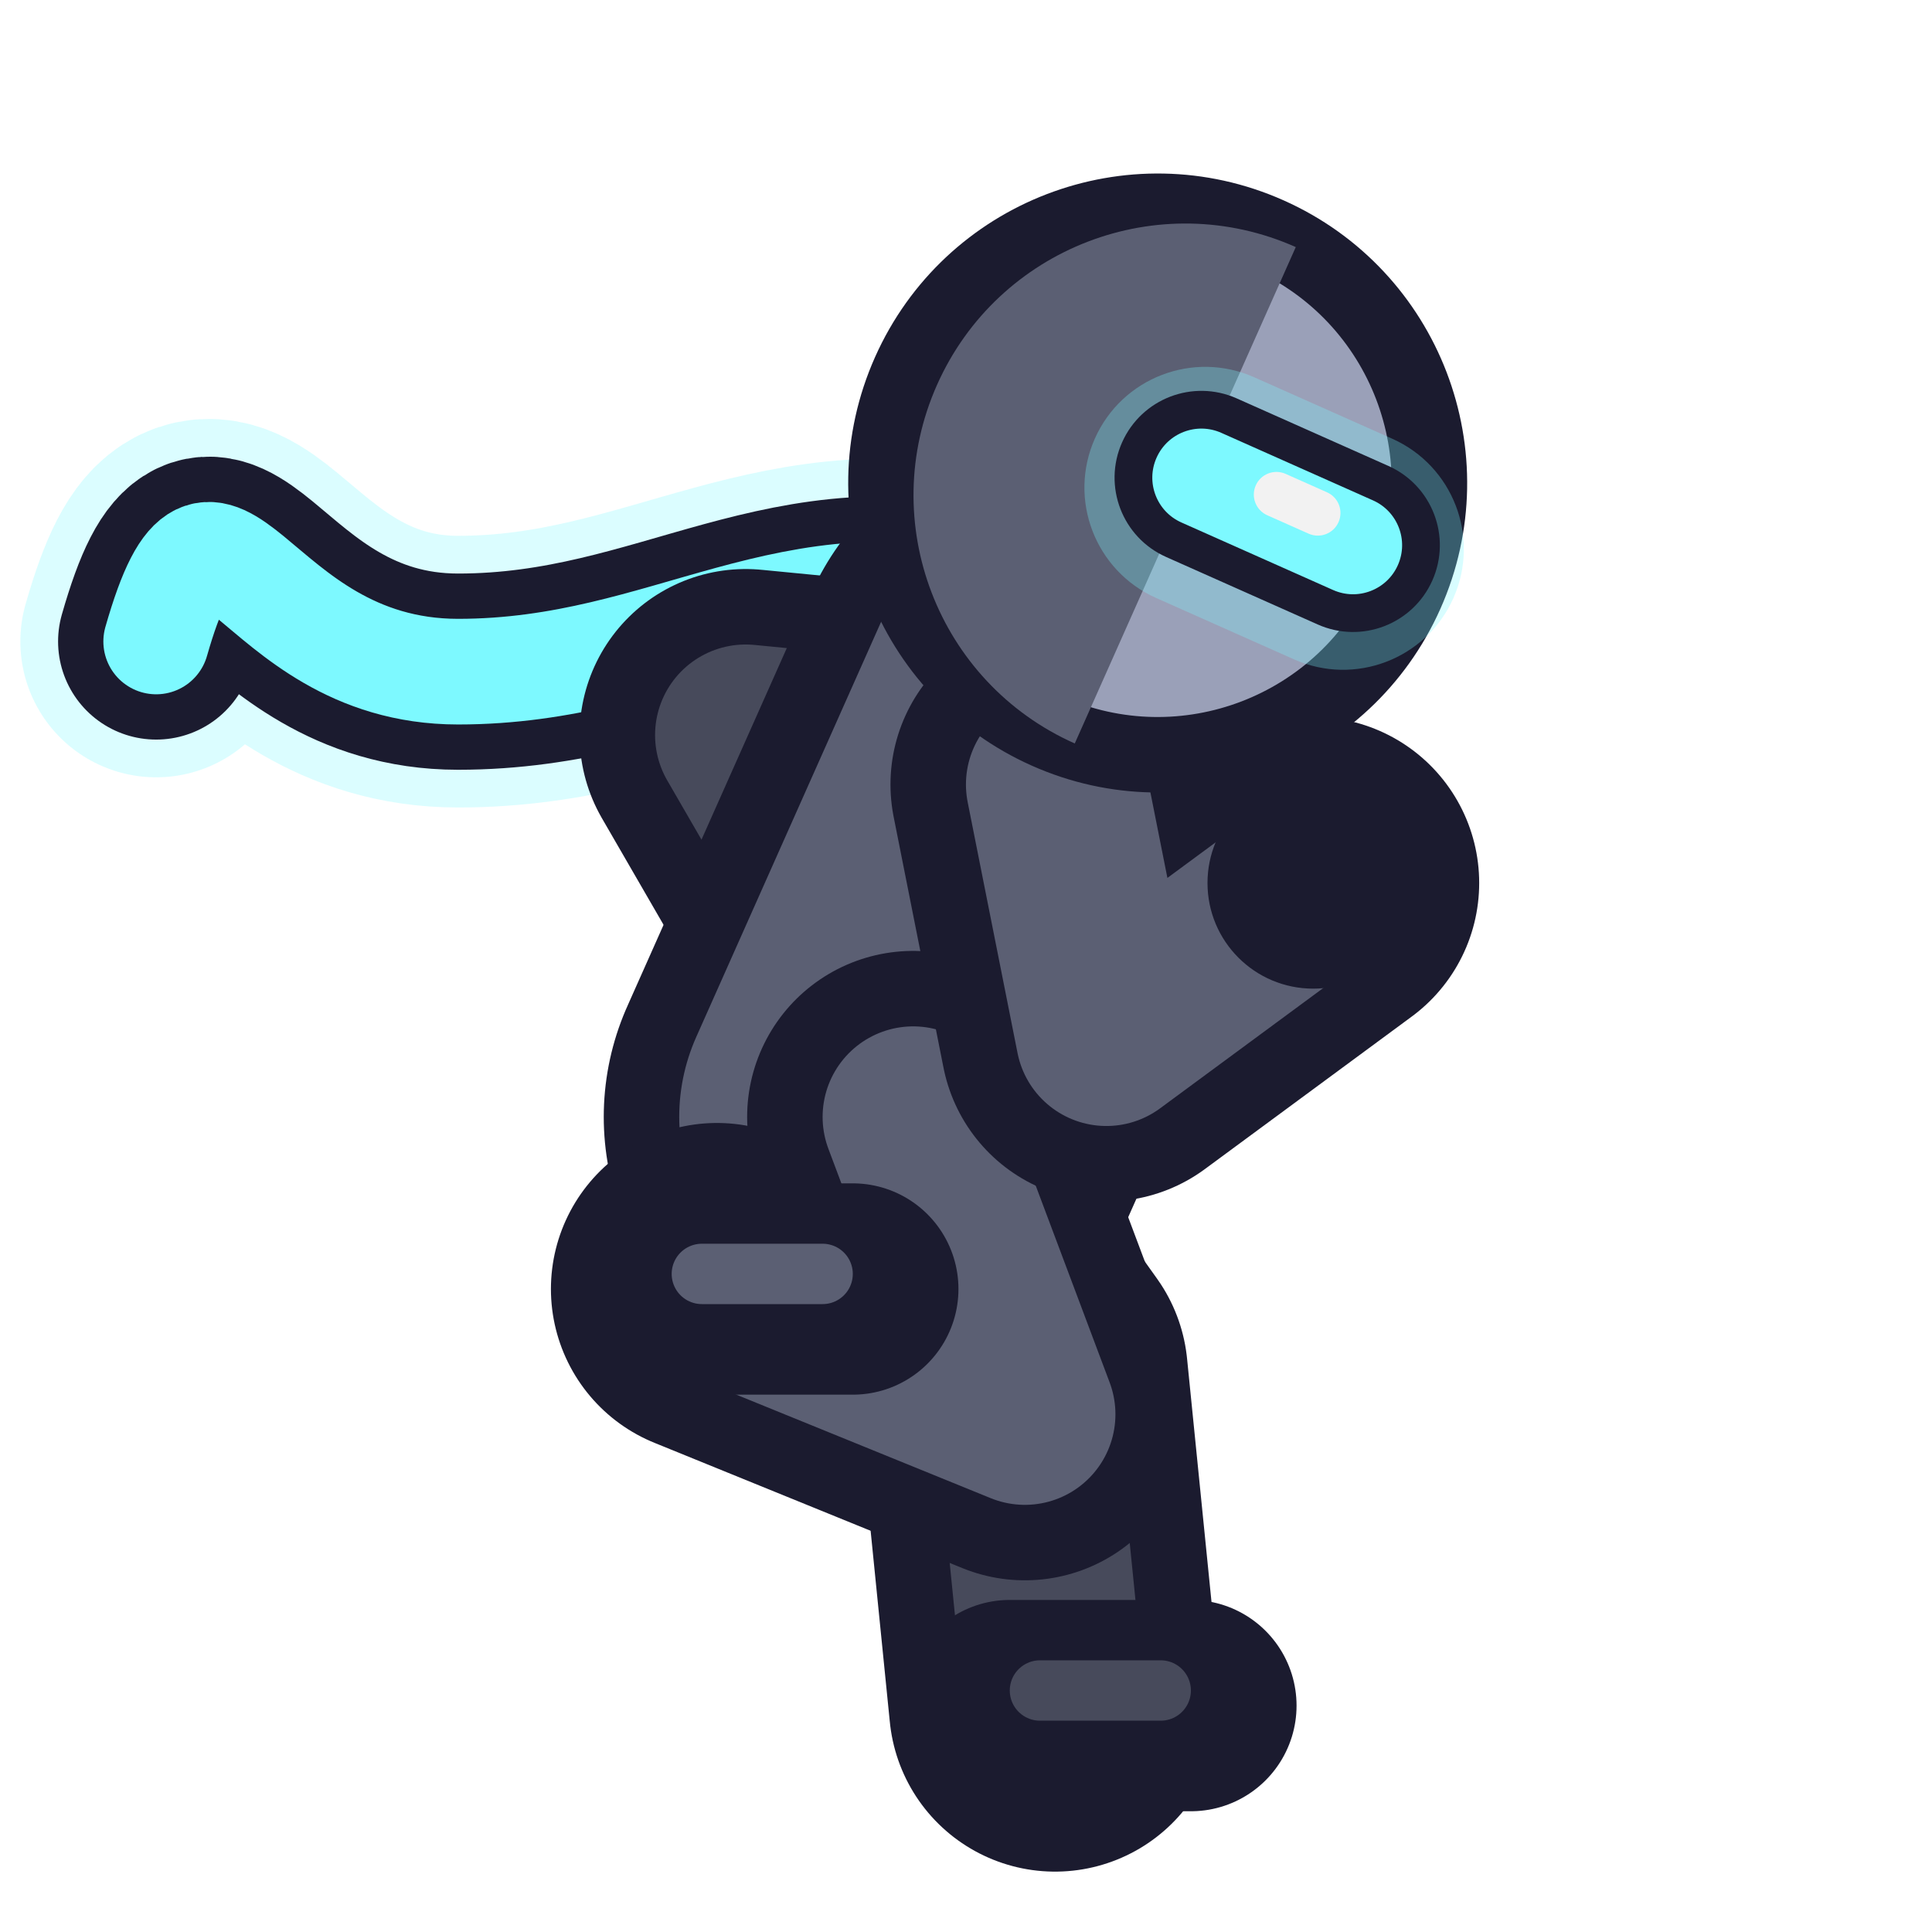
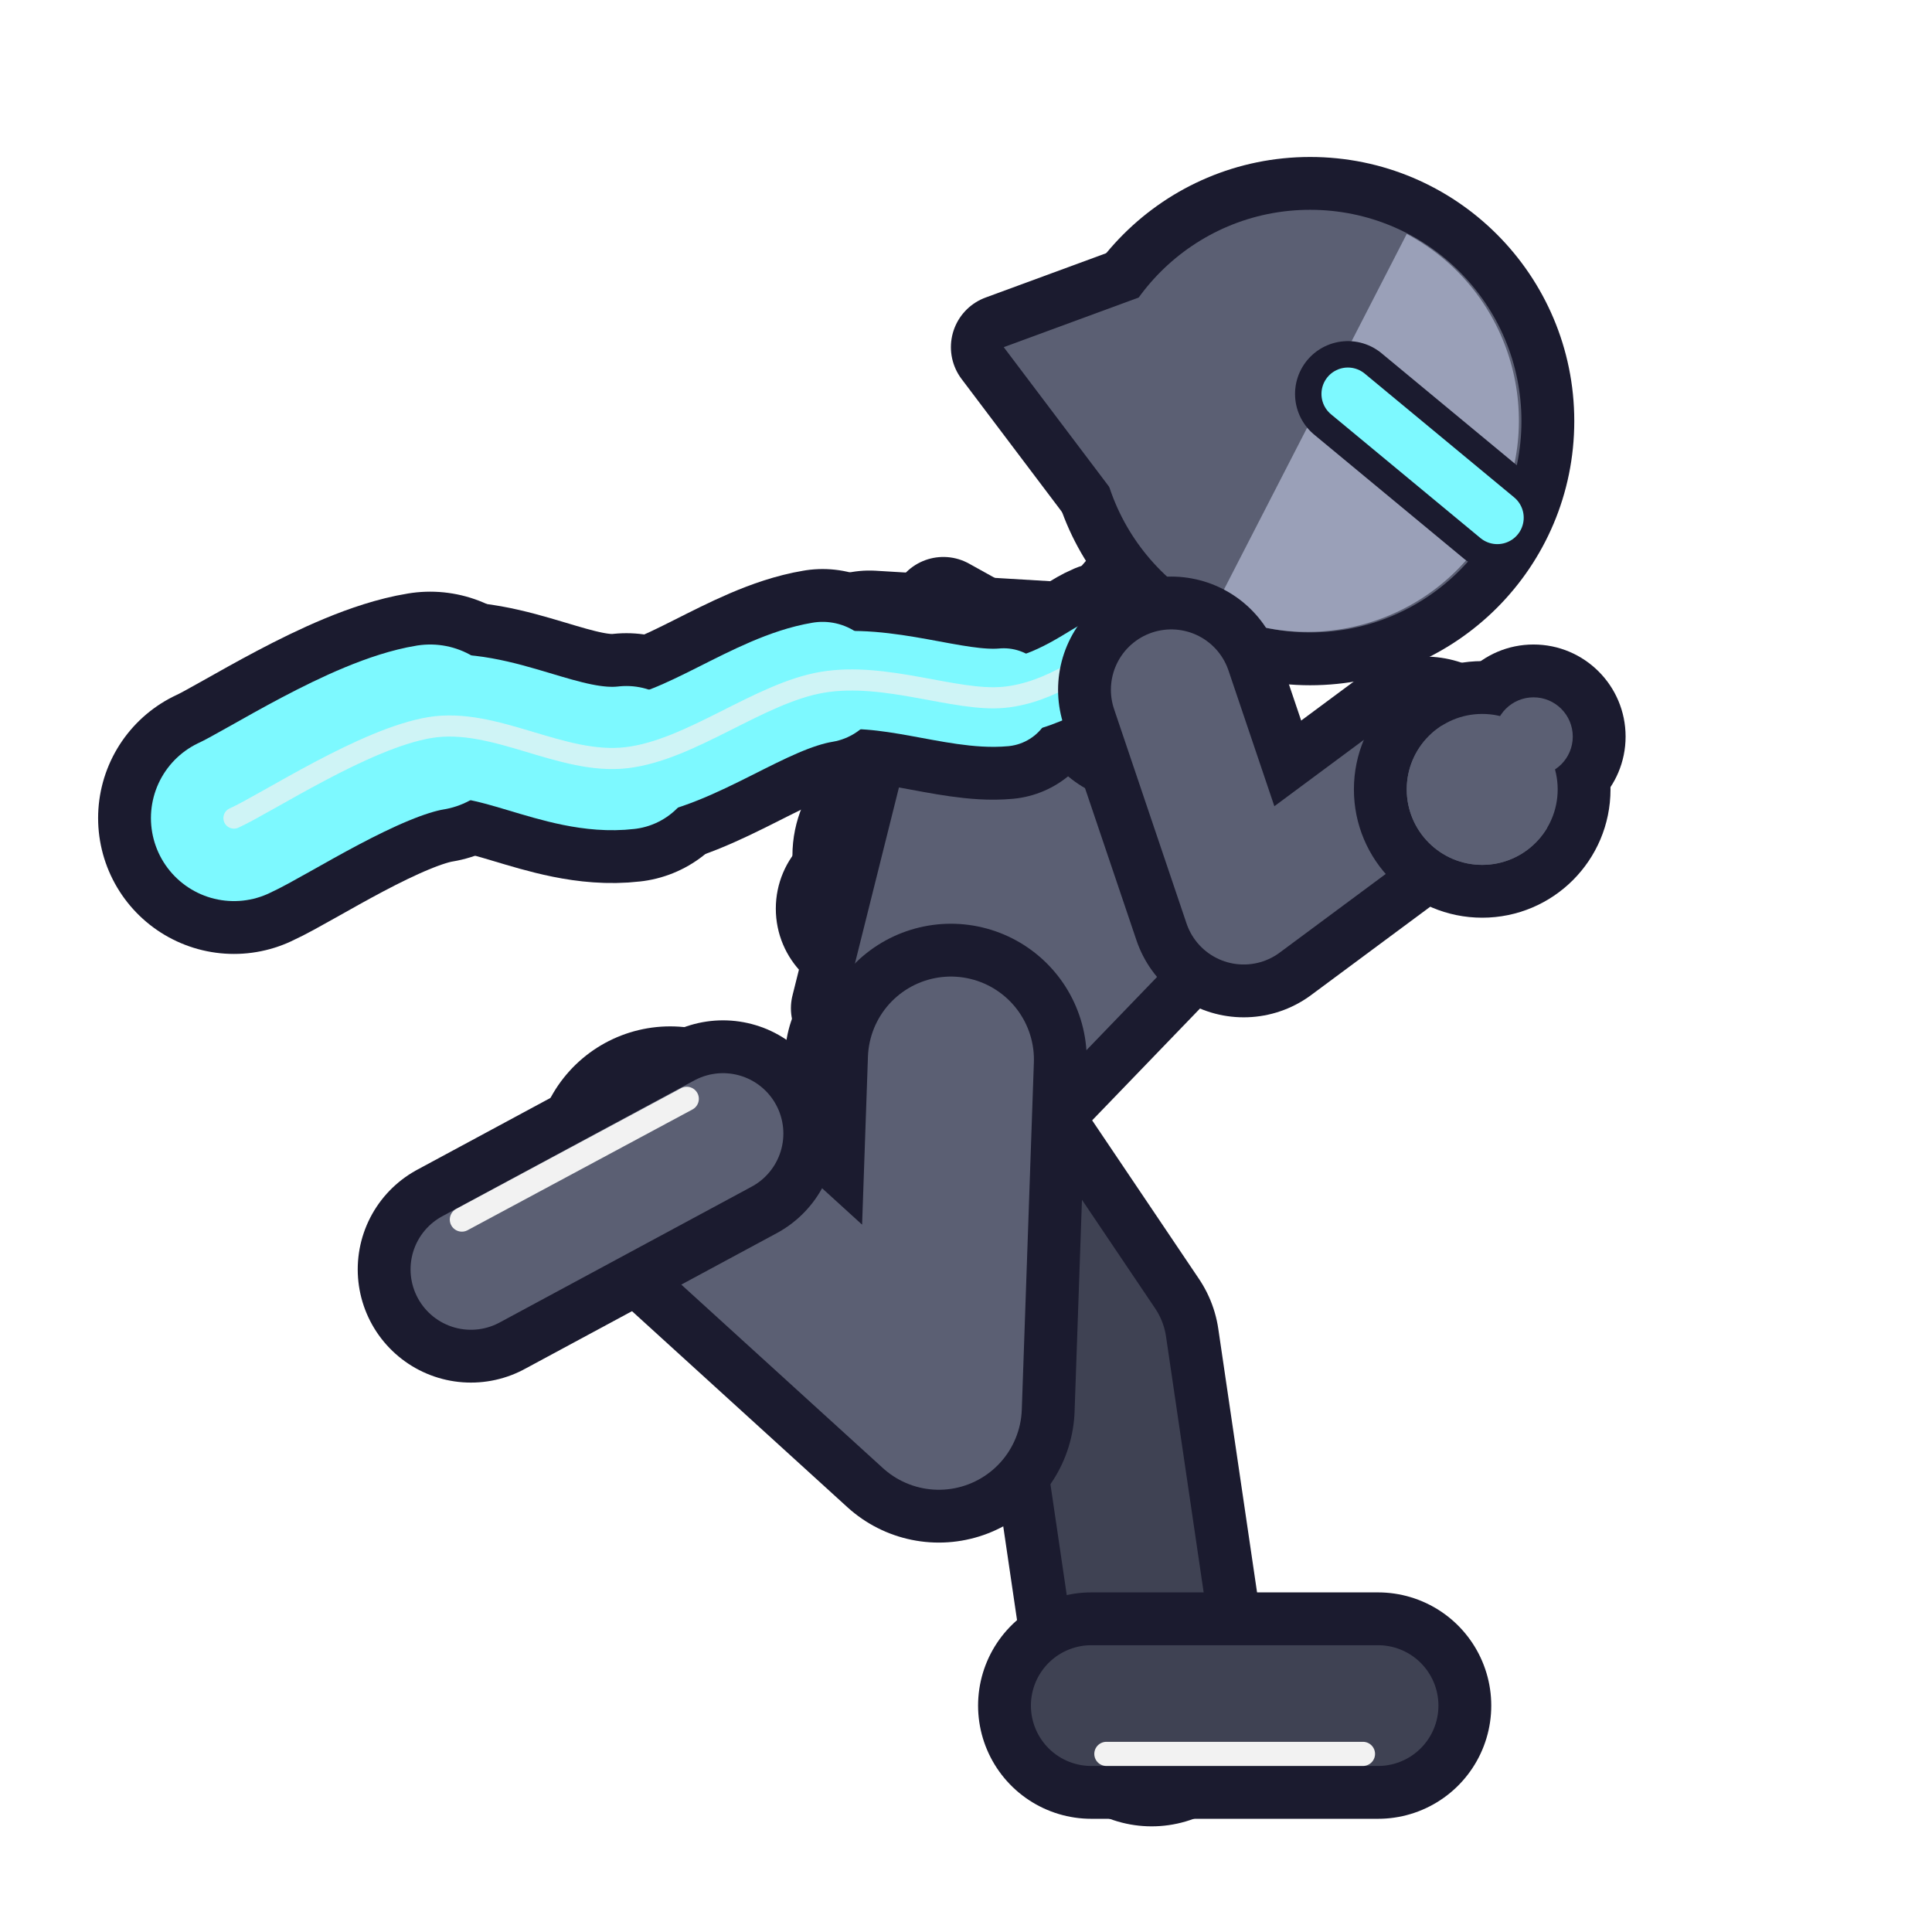
- <svg xmlns="http://www.w3.org/2000/svg" width="128" height="128" viewBox="0 0 128 128">
-   <g fill="none" stroke-linecap="round" stroke-linejoin="round">
-     <path d="M66.348 40.499 C 52.348 36.499, 44.348 44.499, 30.348 44.499 S 14.348 28.499, 10.348 42.499" stroke="#7df9ff" stroke-width="18" opacity="0.28" />
-     <path d="M66.348 40.499 C 52.348 36.499, 44.348 44.499, 30.348 44.499 S 14.348 28.499, 10.348 42.499" stroke="#1b1b2f" stroke-width="13" />
-     <path d="M66.348 40.499 C 52.348 36.499, 44.348 44.499, 30.348 44.499 S 14.348 28.499, 10.348 42.499" stroke="#7df9ff" stroke-width="7" />
-     <polyline points="66.341,50.348 49.4,48.7 57.9,63.4" stroke="#1b1b2f" stroke-width="22" />
-     <polyline points="66.341,50.348 49.4,48.7 57.9,63.4" stroke="#474a5b" stroke-width="12" />
-     <circle cx="57.9" cy="63.4" r="7" fill="#1b1b2f" />
-     <polyline points="55.5,74 67.7,91.1 69.9,113" stroke="#1b1b2f" stroke-width="22" />
-     <polyline points="55.5,74 67.7,91.1 69.9,113" stroke="#474a5b" stroke-width="12" />
-     <line x1="66.9" y1="113" x2="78.9" y2="113" stroke="#1b1b2f" stroke-width="14" />
-     <line x1="68.9" y1="112" x2="76.9" y2="112" stroke="#474a5b" stroke-width="4" />
-     <polyline points="70.2,46.6 58,74" stroke="#1b1b2f" stroke-width="36" />
-     <polyline points="70.2,46.6 58,74" stroke="#5b5f73" stroke-width="26" />
-     <circle cx="74.9" cy="50.9" r="6" fill="#7df9ff" stroke="#1b1b2f" stroke-width="3" />
-     <polyline points="60.5,74 67.9,93.7 47.5,85.4" stroke="#1b1b2f" stroke-width="22" />
-     <polyline points="60.5,74 67.9,93.7 47.5,85.4" stroke="#5b5f73" stroke-width="12" />
-     <line x1="44.5" y1="85.4" x2="56.5" y2="85.4" stroke="#1b1b2f" stroke-width="14" />
-     <line x1="46.5" y1="84.4" x2="54.5" y2="84.4" stroke="#5b5f73" stroke-width="4" />
-     <polyline points="69.996,51.975 73.3,68.6 87,58.5" stroke="#1b1b2f" stroke-width="22" />
-     <polyline points="69.996,51.975 73.3,68.6 87,58.5" stroke="#5b5f73" stroke-width="12" />
-     <circle cx="87" cy="58.5" r="7" fill="#1b1b2f" />
-     <g transform="rotate(24 76.7 32)">
-       <circle cx="76.7" cy="32" r="18" fill="#9aa0b8" stroke="#1b1b2f" stroke-width="5" />
-       <path d="M78.7 14 A 18 18 0 0 0 78.7 50 Z" fill="#5b5f73" />
-       <rect x="71.7" y="23" width="26" height="16" rx="8" fill="#7df9ff" opacity="0.3" />
-       <rect x="74.7" y="26" width="20" height="9" rx="4.5" fill="#7df9ff" stroke="#1b1b2f" stroke-width="2.5" />
-       <rect x="82.7" y="28" width="6" height="3" rx="1.5" fill="#f2f2f2" />
-     </g>
-   </g>
+ <svg xmlns="http://www.w3.org/2000/svg" viewBox="0 0 128 128" width="128" height="128" shape-rendering="geometricPrecision">
+   <polyline points="72.6,45.7 57.6,44.8 64.7,58" fill="none" stroke="#1b1b2f" stroke-width="14" stroke-linecap="round" stroke-linejoin="round" />
+   <polyline points="72.6,45.7 57.6,44.8 64.7,58" fill="none" stroke="#3f4253" stroke-width="7" stroke-linecap="round" stroke-linejoin="round" />
+   <circle cx="61" cy="56.7" r="8.5" fill="#1b1b2f" />
+   <circle cx="61" cy="56.7" r="5" fill="#3f4253" />
+   <circle cx="57.5" cy="60.2" r="6.1" fill="#1b1b2f" />
+   <circle cx="57.5" cy="60.2" r="2.6" fill="#3f4253" />
+   <circle cx="61" cy="56.7" r="5" fill="#3f4253" />
+   <polyline points="60,70.2 72.8,89.2 76.3,113" fill="none" stroke="#1b1b2f" stroke-width="16" stroke-linecap="round" stroke-linejoin="round" />
+   <polyline points="60,70.2 72.8,89.2 76.3,113" fill="none" stroke="#3f4253" stroke-width="9" stroke-linecap="round" stroke-linejoin="round" />
+   <polyline points="72.3,113 91.3,113" fill="none" stroke="#1b1b2f" stroke-width="15" stroke-linecap="round" stroke-linejoin="round" />
+   <polyline points="72.3,113 91.3,113" fill="none" stroke="#3f4253" stroke-width="8" stroke-linecap="round" stroke-linejoin="round" />
+   <polyline points="73.3,116.2 90.3,116.2" fill="none" stroke="#f2f2f2" stroke-width="1.6" stroke-linecap="round" />
+   <polygon points="62.5,40.4 55.9,66.8 68.1,73.6 87,54" fill="#5b5f73" stroke="#1b1b2f" stroke-width="7" stroke-linejoin="round" />
+   <polygon points="62.5,40.4 55.9,66.8 68.1,73.6 87,54" fill="#5b5f73" stroke="none" />
+   <polyline points="77.5,42.2 75.6,45.7" fill="none" stroke="#1b1b2f" stroke-width="15" stroke-linecap="round" stroke-linejoin="round" />
+   <polyline points="77.5,42.2 75.6,45.7" fill="none" stroke="#5b5f73" stroke-width="8" stroke-linecap="round" stroke-linejoin="round" />
+   <path d="M 73.5,43.2 C 72.3,43.7 69.7,45.9 66.5,46.2" fill="none" stroke="#1b1b2f" stroke-width="12" stroke-linecap="round" />
+   <path d="M 66.5,46.2 C 63.3,46.5 58.7,44.5 54.5,45.2" fill="none" stroke="#1b1b2f" stroke-width="13.5" stroke-linecap="round" />
+   <path d="M 54.5,45.2 C 50.3,45.9 45.8,49.7 41.5,50.2" fill="none" stroke="#1b1b2f" stroke-width="15" stroke-linecap="round" />
+   <path d="M 41.5,50.2 C 37.2,50.7 32.8,47.5 28.5,48.2" fill="none" stroke="#1b1b2f" stroke-width="16.5" stroke-linecap="round" />
+   <path d="M 28.5,48.2 C 24.2,48.9 17.7,53.2 15.5,54.2" fill="none" stroke="#1b1b2f" stroke-width="18" stroke-linecap="round" />
+   <path d="M 73.5,43.2 C 72.3,43.7 69.7,45.9 66.5,46.2" fill="none" stroke="#7df9ff" stroke-width="5" stroke-linecap="round" />
+   <path d="M 66.5,46.2 C 63.3,46.5 58.7,44.5 54.5,45.2" fill="none" stroke="#7df9ff" stroke-width="6.5" stroke-linecap="round" />
+   <path d="M 54.5,45.2 C 50.3,45.9 45.8,49.7 41.5,50.2" fill="none" stroke="#7df9ff" stroke-width="8" stroke-linecap="round" />
+   <path d="M 41.5,50.2 C 37.2,50.7 32.8,47.5 28.5,48.2" fill="none" stroke="#7df9ff" stroke-width="9.5" stroke-linecap="round" />
+   <path d="M 28.5,48.2 C 24.2,48.9 17.7,53.2 15.5,54.2" fill="none" stroke="#7df9ff" stroke-width="11" stroke-linecap="round" />
+   <path d="M 73.5,43.2 C 72.3,43.7 69.7,45.9 66.5,46.2 C 63.3,46.5 58.7,44.5 54.5,45.2 C 50.3,45.9 45.8,49.7 41.5,50.2 C 37.2,50.7 32.8,47.5 28.5,48.2 C 24.2,48.9 17.7,53.2 15.5,54.2" fill="none" stroke="#f2f2f2" stroke-width="1.4" stroke-linecap="round" stroke-linejoin="round" opacity="0.7" />
+   <polyline points="63,70.2 62.2,93.2 44.4,77" fill="none" stroke="#1b1b2f" stroke-width="18" stroke-linecap="round" stroke-linejoin="round" />
+   <polyline points="63,70.2 62.2,93.2 44.4,77" fill="none" stroke="#5b5f73" stroke-width="11" stroke-linecap="round" stroke-linejoin="round" />
+   <polyline points="47.9,75.1 31.2,84.1" fill="none" stroke="#1b1b2f" stroke-width="15" stroke-linecap="round" stroke-linejoin="round" />
+   <polyline points="47.9,75.1 31.2,84.1" fill="none" stroke="#5b5f73" stroke-width="8" stroke-linecap="round" stroke-linejoin="round" />
+   <polyline points="45.5,72.8 30.6,80.8" fill="none" stroke="#f2f2f2" stroke-width="1.6" stroke-linecap="round" />
+   <polygon points="88.8,14.8 66.5,23 78.2,38.5" fill="#5b5f73" stroke="#1b1b2f" stroke-width="7" stroke-linejoin="round" />
+   <circle cx="86.8" cy="27.9" r="17.5" fill="#1b1b2f" />
+   <polygon points="88.8,14.8 66.5,23 78.2,38.5" fill="#5b5f73" />
+   <circle cx="86.8" cy="27.9" r="14" fill="#5b5f73" />
+   <path d="M 93.2,15.5 A 14 14 0 0 1 80.4,40.4 Z" fill="#9aa0b8" />
+   <polyline points="89.3,26.1 99.2,34.3" fill="none" stroke="#1b1b2f" stroke-width="7" stroke-linecap="round" />
+   <polyline points="89.3,26.1 99.2,34.3" fill="none" stroke="#7df9ff" stroke-width="3.5" stroke-linecap="round" />
+   <polyline points="77.6,45.7 82.4,59.9 94.4,51" fill="none" stroke="#1b1b2f" stroke-width="15" stroke-linecap="round" stroke-linejoin="round" />
+   <polyline points="77.6,45.7 82.4,59.9 94.4,51" fill="none" stroke="#5b5f73" stroke-width="8" stroke-linecap="round" stroke-linejoin="round" />
+   <circle cx="98.2" cy="52.3" r="8.5" fill="#1b1b2f" />
+   <circle cx="98.2" cy="52.3" r="5" fill="#5b5f73" />
+   <circle cx="101.6" cy="48.8" r="6.1" fill="#1b1b2f" />
+   <circle cx="101.6" cy="48.8" r="2.6" fill="#5b5f73" />
+   <circle cx="98.2" cy="52.3" r="5" fill="#5b5f73" />
</svg>
